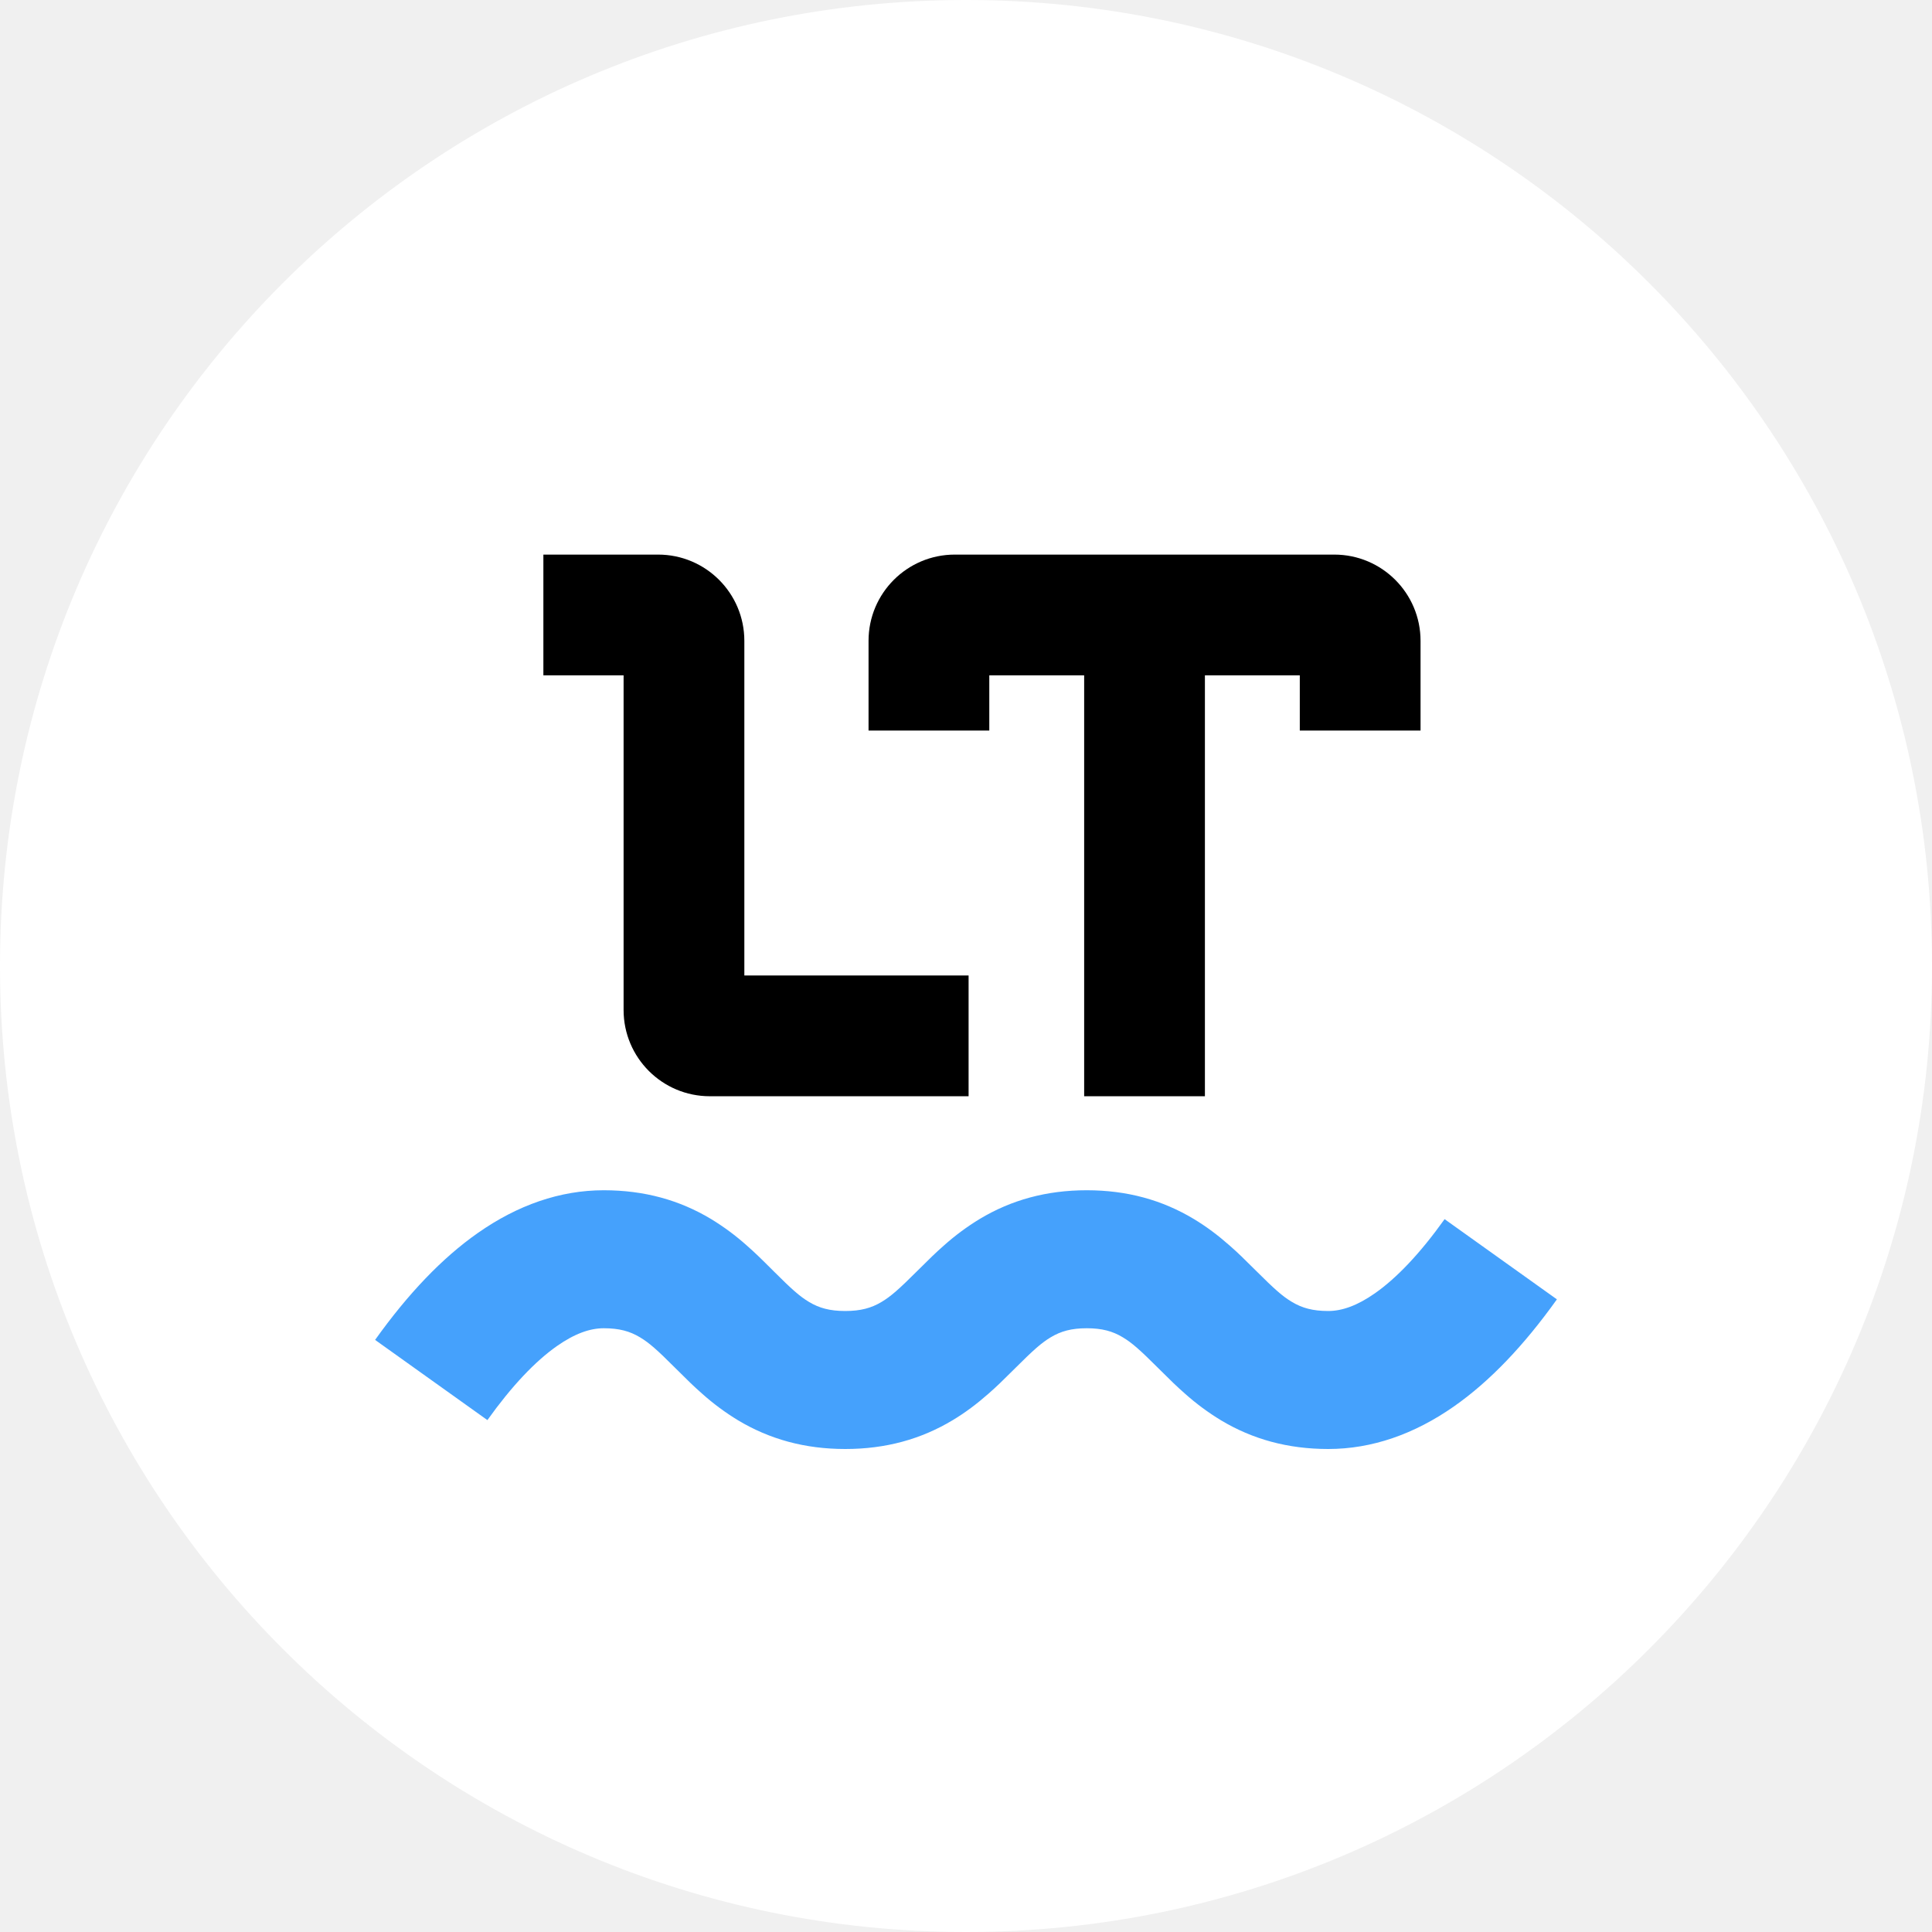
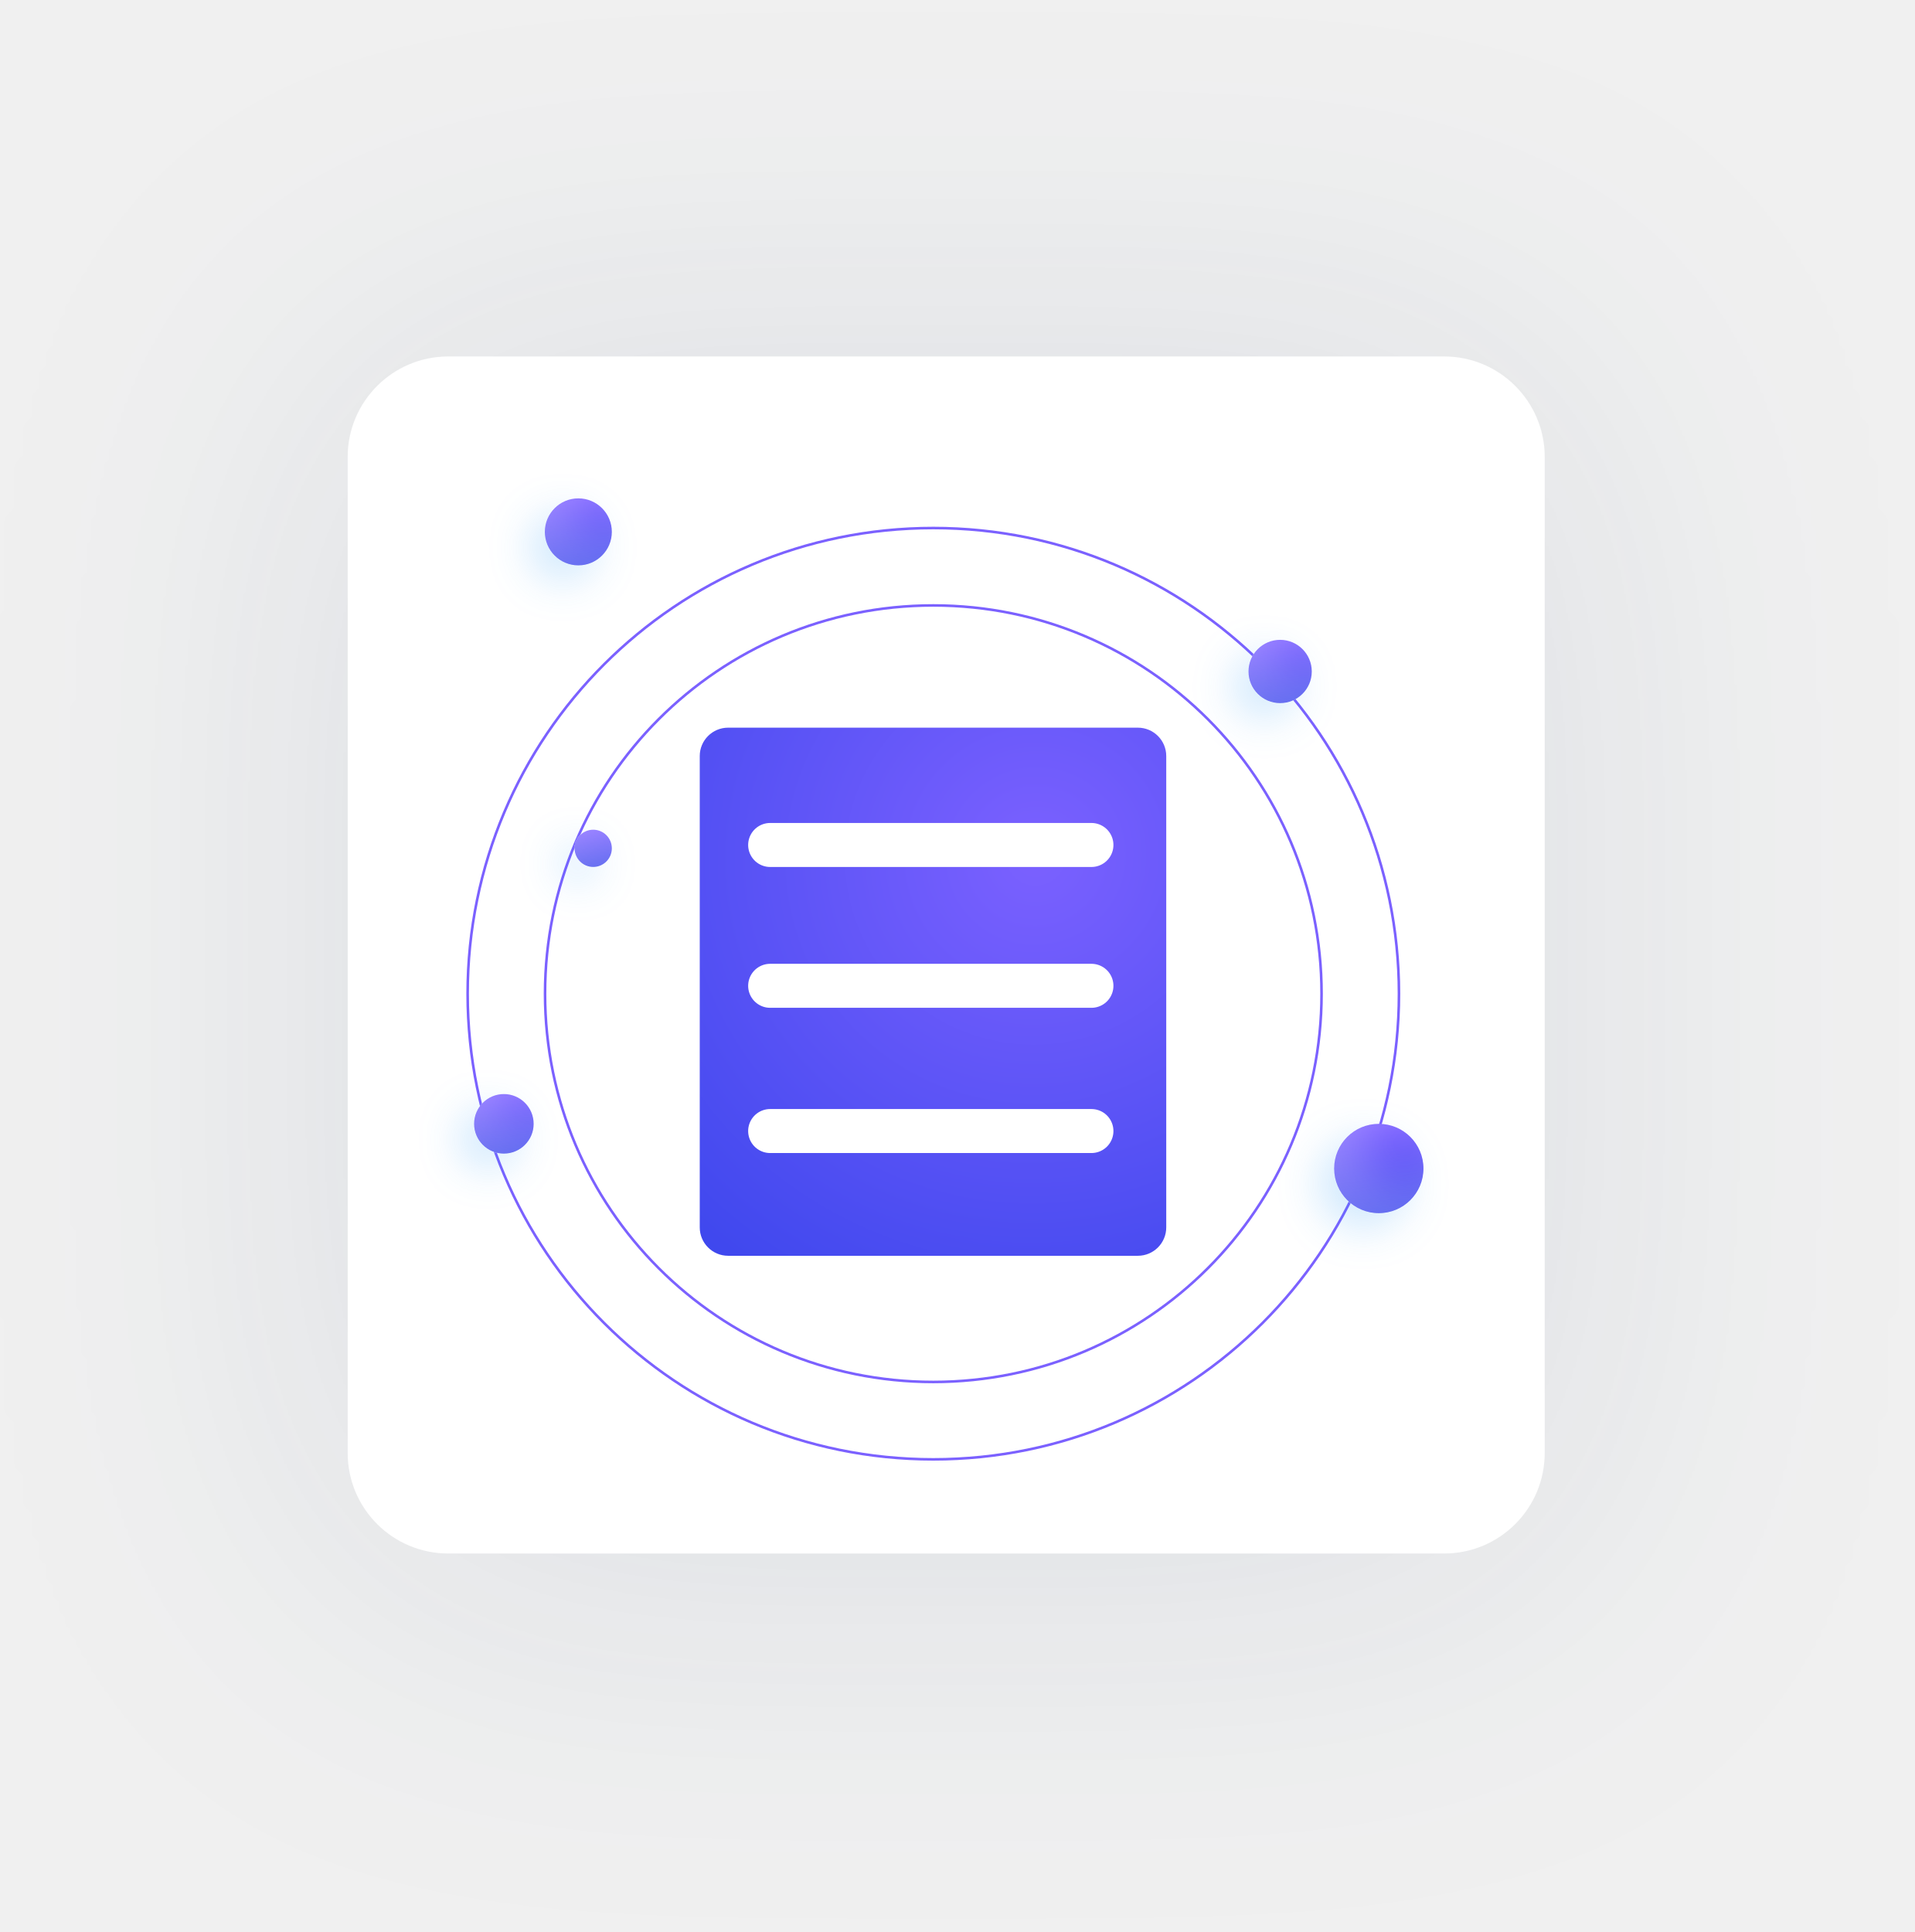
- <svg xmlns="http://www.w3.org/2000/svg" width="140" height="140" fill="none" viewBox="0 0 140 140">
-   <circle cx="70" cy="70" r="70" fill="#fff" />
-   <path fill="#000" fill-rule="evenodd" d="M39.375 40.188h8.313a6.25 6.25 0 0 1 6.25 6.25v24.25h16.25v8.75h-18.75a6.25 6.25 0 0 1-6.25-6.25v-24.25h-5.813zm63.563 6.25v6.5h-8.75v-4h-6.876v30.5h-8.75v-30.5h-6.874v4h-8.75v-6.5a6.25 6.25 0 0 1 6.25-6.25h27.5a6.25 6.25 0 0 1 6.25 6.25z" clip-rule="evenodd" />
-   <path fill="#45a1fc" d="M35.319 102.906l-8.138-5.812c2.39-3.347 4.857-5.936 7.452-7.753 2.884-2.018 5.948-3.091 9.117-3.091 2.942 0 5.49.714 7.768 2.08a17.622 17.622 0 0 1 2.615 1.94c.588.518 1.009.926 1.902 1.82 1.355 1.354 1.918 1.851 2.592 2.255.731.439 1.503.655 2.623.655 1.121 0 1.896-.217 2.631-.657.677-.405 1.245-.905 2.6-2.257l.012-.012c.89-.888 1.313-1.298 1.902-1.817a17.637 17.637 0 0 1 2.61-1.933c2.273-1.362 4.814-2.074 7.745-2.074s5.472.712 7.744 2.074c.917.55 1.76 1.183 2.611 1.933.589.518 1.013.929 1.902 1.817l.013.012c1.354 1.352 1.922 1.852 2.599 2.257.735.44 1.51.657 2.631.657.998 0 2.1-.386 3.383-1.284 1.572-1.1 3.272-2.886 5.048-5.372l8.138 5.812c-2.391 3.347-4.857 5.936-7.452 7.753-2.884 2.018-5.948 3.091-9.117 3.091-2.941 0-5.49-.713-7.769-2.078a17.627 17.627 0 0 1-2.619-1.938c-.59-.519-1.015-.93-1.907-1.82l-.012-.013c-1.351-1.348-1.917-1.847-2.59-2.25-.728-.437-1.494-.651-2.603-.651s-1.875.214-2.603.651c-.673.403-1.239.902-2.59 2.25l-.012.013c-.892.89-1.317 1.301-1.907 1.82-.855.752-1.7 1.388-2.62 1.938C66.74 104.287 64.192 105 61.25 105c-2.942 0-5.49-.714-7.768-2.08a17.659 17.659 0 0 1-2.615-1.939c-.589-.519-1.009-.927-1.903-1.82-1.354-1.355-1.917-1.852-2.591-2.256-.731-.439-1.503-.655-2.623-.655-.998 0-2.1.386-3.383 1.284-1.572 1.1-3.272 2.886-5.048 5.372z" />
+ <svg xmlns="http://www.w3.org/2000/svg" width="435" height="439" viewBox="0 0 435 439" fill="none">
+   <g filter="url(#filter0_d_0_1)">
+     <rect x="79" y="81" width="272" height="272" rx="22.862" fill="white" />
+   </g>
+   <circle cx="212.069" cy="225.793" r="105.81" fill="white" fill-opacity="0.3" stroke="#7B61FF" stroke-width="0.586" />
+   <circle cx="212.069" cy="225.793" r="88.224" fill="white" fill-opacity="0.3" stroke="#7B61FF" stroke-width="0.586" />
+   <g filter="url(#filter1_di_0_1)">
+     <circle cx="290.878" cy="152.579" r="7.191" fill="url(#paint0_linear_0_1)" />
+   </g>
+   <g filter="url(#filter2_di_0_1)">
+     <circle cx="313.297" cy="265.517" r="10.152" fill="url(#paint1_linear_0_1)" />
+   </g>
+   <g filter="url(#filter3_di_0_1)">
+     <circle cx="131.412" cy="120.855" r="7.614" fill="url(#paint2_linear_0_1)" />
+   </g>
+   <g filter="url(#filter4_di_0_1)">
+     <circle cx="134.795" cy="192.763" r="4.23" fill="url(#paint3_linear_0_1)" />
+   </g>
+   <g filter="url(#filter5_di_0_1)">
+     <circle cx="114.492" cy="255.365" r="6.768" fill="url(#paint4_linear_0_1)" />
+   </g>
+   <path d="M159 171.793C159 168.232 161.887 165.345 165.448 165.345H258.552C262.113 165.345 265 168.232 265 171.793V278.897C265 282.458 262.113 285.345 258.552 285.345H165.448C161.887 285.345 159 282.458 159 278.897V171.793Z" fill="url(#paint5_radial_0_1)" />
+   <line x1="175" y1="192" x2="248" y2="192" stroke="white" stroke-width="10" stroke-linecap="round" />
+   <line x1="175" y1="224" x2="248" y2="224" stroke="white" stroke-width="10" stroke-linecap="round" />
+   <line x1="175" y1="257" x2="248" y2="257" stroke="white" stroke-width="10" stroke-linecap="round" />
+   <defs>
+     <filter id="filter0_d_0_1" x="-4.241" y="0.103" width="438.483" height="438.483" filterUnits="userSpaceOnUse" color-interpolation-filters="sRGB">
+       <feFlood flood-opacity="0" result="BackgroundImageFix" />
+       <feColorMatrix in="SourceAlpha" type="matrix" values="0 0 0 0 0 0 0 0 0 0 0 0 0 0 0 0 0 0 127 0" result="hardAlpha" />
+       <feOffset dy="2.345" />
+       <feGaussianBlur stdDeviation="41.621" />
+       <feColorMatrix type="matrix" values="0 0 0 0 0.071 0 0 0 0 0.208 0 0 0 0 0.408 0 0 0 0.1 0" />
+       <feBlend mode="normal" in2="BackgroundImageFix" result="effect1_dropShadow_0_1" />
+       <feBlend mode="normal" in="SourceGraphic" in2="effect1_dropShadow_0_1" result="shape" />
+     </filter>
+     <filter id="filter1_di_0_1" x="270.791" y="139.526" width="33.14" height="33.14" filterUnits="userSpaceOnUse" color-interpolation-filters="sRGB">
+       <feFlood flood-opacity="0" result="BackgroundImageFix" />
+       <feColorMatrix in="SourceAlpha" type="matrix" values="0 0 0 0 0 0 0 0 0 0 0 0 0 0 0 0 0 0 127 0" result="hardAlpha" />
+       <feOffset dx="-3.517" dy="3.517" />
+       <feGaussianBlur stdDeviation="4.69" />
+       <feColorMatrix type="matrix" values="0 0 0 0 0.094 0 0 0 0 0.569 0 0 0 0 0.965 0 0 0 0.2 0" />
+       <feBlend mode="normal" in2="BackgroundImageFix" result="effect1_dropShadow_0_1" />
+       <feBlend mode="normal" in="SourceGraphic" in2="effect1_dropShadow_0_1" result="shape" />
+       <feColorMatrix in="SourceAlpha" type="matrix" values="0 0 0 0 0 0 0 0 0 0 0 0 0 0 0 0 0 0 127 0" result="hardAlpha" />
+       <feOffset dx="5.862" dy="-5.862" />
+       <feGaussianBlur stdDeviation="5.862" />
+       <feComposite in2="hardAlpha" operator="arithmetic" k2="-1" k3="1" />
+       <feColorMatrix type="matrix" values="0 0 0 0 1 0 0 0 0 1 0 0 0 0 1 0 0 0 0.24 0" />
+       <feBlend mode="normal" in2="shape" result="effect2_innerShadow_0_1" />
+     </filter>
+     <filter id="filter2_di_0_1" x="290.248" y="249.503" width="39.062" height="39.062" filterUnits="userSpaceOnUse" color-interpolation-filters="sRGB">
+       <feFlood flood-opacity="0" result="BackgroundImageFix" />
+       <feColorMatrix in="SourceAlpha" type="matrix" values="0 0 0 0 0 0 0 0 0 0 0 0 0 0 0 0 0 0 127 0" result="hardAlpha" />
+       <feOffset dx="-3.517" dy="3.517" />
+       <feGaussianBlur stdDeviation="4.69" />
+       <feColorMatrix type="matrix" values="0 0 0 0 0.094 0 0 0 0 0.569 0 0 0 0 0.965 0 0 0 0.2 0" />
+       <feBlend mode="normal" in2="BackgroundImageFix" result="effect1_dropShadow_0_1" />
+       <feBlend mode="normal" in="SourceGraphic" in2="effect1_dropShadow_0_1" result="shape" />
+       <feColorMatrix in="SourceAlpha" type="matrix" values="0 0 0 0 0 0 0 0 0 0 0 0 0 0 0 0 0 0 127 0" result="hardAlpha" />
+       <feOffset dx="5.862" dy="-5.862" />
+       <feGaussianBlur stdDeviation="5.862" />
+       <feComposite in2="hardAlpha" operator="arithmetic" k2="-1" k3="1" />
+       <feColorMatrix type="matrix" values="0 0 0 0 1 0 0 0 0 1 0 0 0 0 1 0 0 0 0.24 0" />
+       <feBlend mode="normal" in2="shape" result="effect2_innerShadow_0_1" />
+     </filter>
+     <filter id="filter3_di_0_1" x="110.901" y="107.379" width="33.986" height="33.986" filterUnits="userSpaceOnUse" color-interpolation-filters="sRGB">
+       <feFlood flood-opacity="0" result="BackgroundImageFix" />
+       <feColorMatrix in="SourceAlpha" type="matrix" values="0 0 0 0 0 0 0 0 0 0 0 0 0 0 0 0 0 0 127 0" result="hardAlpha" />
+       <feOffset dx="-3.517" dy="3.517" />
+       <feGaussianBlur stdDeviation="4.69" />
+       <feColorMatrix type="matrix" values="0 0 0 0 0.094 0 0 0 0 0.569 0 0 0 0 0.965 0 0 0 0.2 0" />
+       <feBlend mode="normal" in2="BackgroundImageFix" result="effect1_dropShadow_0_1" />
+       <feBlend mode="normal" in="SourceGraphic" in2="effect1_dropShadow_0_1" result="shape" />
+       <feColorMatrix in="SourceAlpha" type="matrix" values="0 0 0 0 0 0 0 0 0 0 0 0 0 0 0 0 0 0 127 0" result="hardAlpha" />
+       <feOffset dx="5.862" dy="-5.862" />
+       <feGaussianBlur stdDeviation="5.862" />
+       <feComposite in2="hardAlpha" operator="arithmetic" k2="-1" k3="1" />
+       <feColorMatrix type="matrix" values="0 0 0 0 1 0 0 0 0 1 0 0 0 0 1 0 0 0 0.24 0" />
+       <feBlend mode="normal" in2="shape" result="effect2_innerShadow_0_1" />
+     </filter>
+     <filter id="filter4_di_0_1" x="117.669" y="182.671" width="27.218" height="27.218" filterUnits="userSpaceOnUse" color-interpolation-filters="sRGB">
+       <feFlood flood-opacity="0" result="BackgroundImageFix" />
+       <feColorMatrix in="SourceAlpha" type="matrix" values="0 0 0 0 0 0 0 0 0 0 0 0 0 0 0 0 0 0 127 0" result="hardAlpha" />
+       <feOffset dx="-3.517" dy="3.517" />
+       <feGaussianBlur stdDeviation="4.69" />
+       <feColorMatrix type="matrix" values="0 0 0 0 0.094 0 0 0 0 0.569 0 0 0 0 0.965 0 0 0 0.2 0" />
+       <feBlend mode="normal" in2="BackgroundImageFix" result="effect1_dropShadow_0_1" />
+       <feBlend mode="normal" in="SourceGraphic" in2="effect1_dropShadow_0_1" result="shape" />
+       <feColorMatrix in="SourceAlpha" type="matrix" values="0 0 0 0 0 0 0 0 0 0 0 0 0 0 0 0 0 0 127 0" result="hardAlpha" />
+       <feOffset dx="5.862" dy="-5.862" />
+       <feGaussianBlur stdDeviation="5.862" />
+       <feComposite in2="hardAlpha" operator="arithmetic" k2="-1" k3="1" />
+       <feColorMatrix type="matrix" values="0 0 0 0 1 0 0 0 0 1 0 0 0 0 1 0 0 0 0.24 0" />
+       <feBlend mode="normal" in2="shape" result="effect2_innerShadow_0_1" />
+     </filter>
+     <filter id="filter5_di_0_1" x="94.828" y="242.736" width="32.294" height="32.294" filterUnits="userSpaceOnUse" color-interpolation-filters="sRGB">
+       <feFlood flood-opacity="0" result="BackgroundImageFix" />
+       <feColorMatrix in="SourceAlpha" type="matrix" values="0 0 0 0 0 0 0 0 0 0 0 0 0 0 0 0 0 0 127 0" result="hardAlpha" />
+       <feOffset dx="-3.517" dy="3.517" />
+       <feGaussianBlur stdDeviation="4.69" />
+       <feColorMatrix type="matrix" values="0 0 0 0 0.094 0 0 0 0 0.569 0 0 0 0 0.965 0 0 0 0.2 0" />
+       <feBlend mode="normal" in2="BackgroundImageFix" result="effect1_dropShadow_0_1" />
+       <feBlend mode="normal" in="SourceGraphic" in2="effect1_dropShadow_0_1" result="shape" />
+       <feColorMatrix in="SourceAlpha" type="matrix" values="0 0 0 0 0 0 0 0 0 0 0 0 0 0 0 0 0 0 127 0" result="hardAlpha" />
+       <feOffset dx="5.862" dy="-5.862" />
+       <feGaussianBlur stdDeviation="5.862" />
+       <feComposite in2="hardAlpha" operator="arithmetic" k2="-1" k3="1" />
+       <feColorMatrix type="matrix" values="0 0 0 0 1 0 0 0 0 1 0 0 0 0 1 0 0 0 0.24 0" />
+       <feBlend mode="normal" in2="shape" result="effect2_innerShadow_0_1" />
+     </filter>
+     <linearGradient id="paint0_linear_0_1" x1="290.716" y1="146.168" x2="293.618" y2="166.924" gradientUnits="userSpaceOnUse">
+       <stop stop-color="#7B61FF" />
+       <stop offset="1" stop-color="#1A38E3" />
+     </linearGradient>
+     <linearGradient id="paint1_linear_0_1" x1="313.067" y1="256.466" x2="317.165" y2="285.769" gradientUnits="userSpaceOnUse">
+       <stop stop-color="#7B61FF" />
+       <stop offset="1" stop-color="#1A38E3" />
+     </linearGradient>
+     <linearGradient id="paint2_linear_0_1" x1="131.239" y1="114.067" x2="134.313" y2="136.044" gradientUnits="userSpaceOnUse">
+       <stop stop-color="#7B61FF" />
+       <stop offset="1" stop-color="#1A38E3" />
+     </linearGradient>
+     <linearGradient id="paint3_linear_0_1" x1="134.7" y1="188.992" x2="136.407" y2="201.201" gradientUnits="userSpaceOnUse">
+       <stop stop-color="#7B61FF" />
+       <stop offset="1" stop-color="#1A38E3" />
+     </linearGradient>
+     <linearGradient id="paint4_linear_0_1" x1="114.339" y1="249.332" x2="117.071" y2="268.867" gradientUnits="userSpaceOnUse">
+       <stop stop-color="#7B61FF" />
+       <stop offset="1" stop-color="#1A38E3" />
+     </linearGradient>
+     <radialGradient id="paint5_radial_0_1" cx="0" cy="0" r="1" gradientUnits="userSpaceOnUse" gradientTransform="translate(235.161 194.387) rotate(137.327) scale(186.458 185.911)">
+       <stop stop-color="#7B61FF" />
+       <stop offset="1" stop-color="#1A38E3" />
+     </radialGradient>
+   </defs>
</svg>
